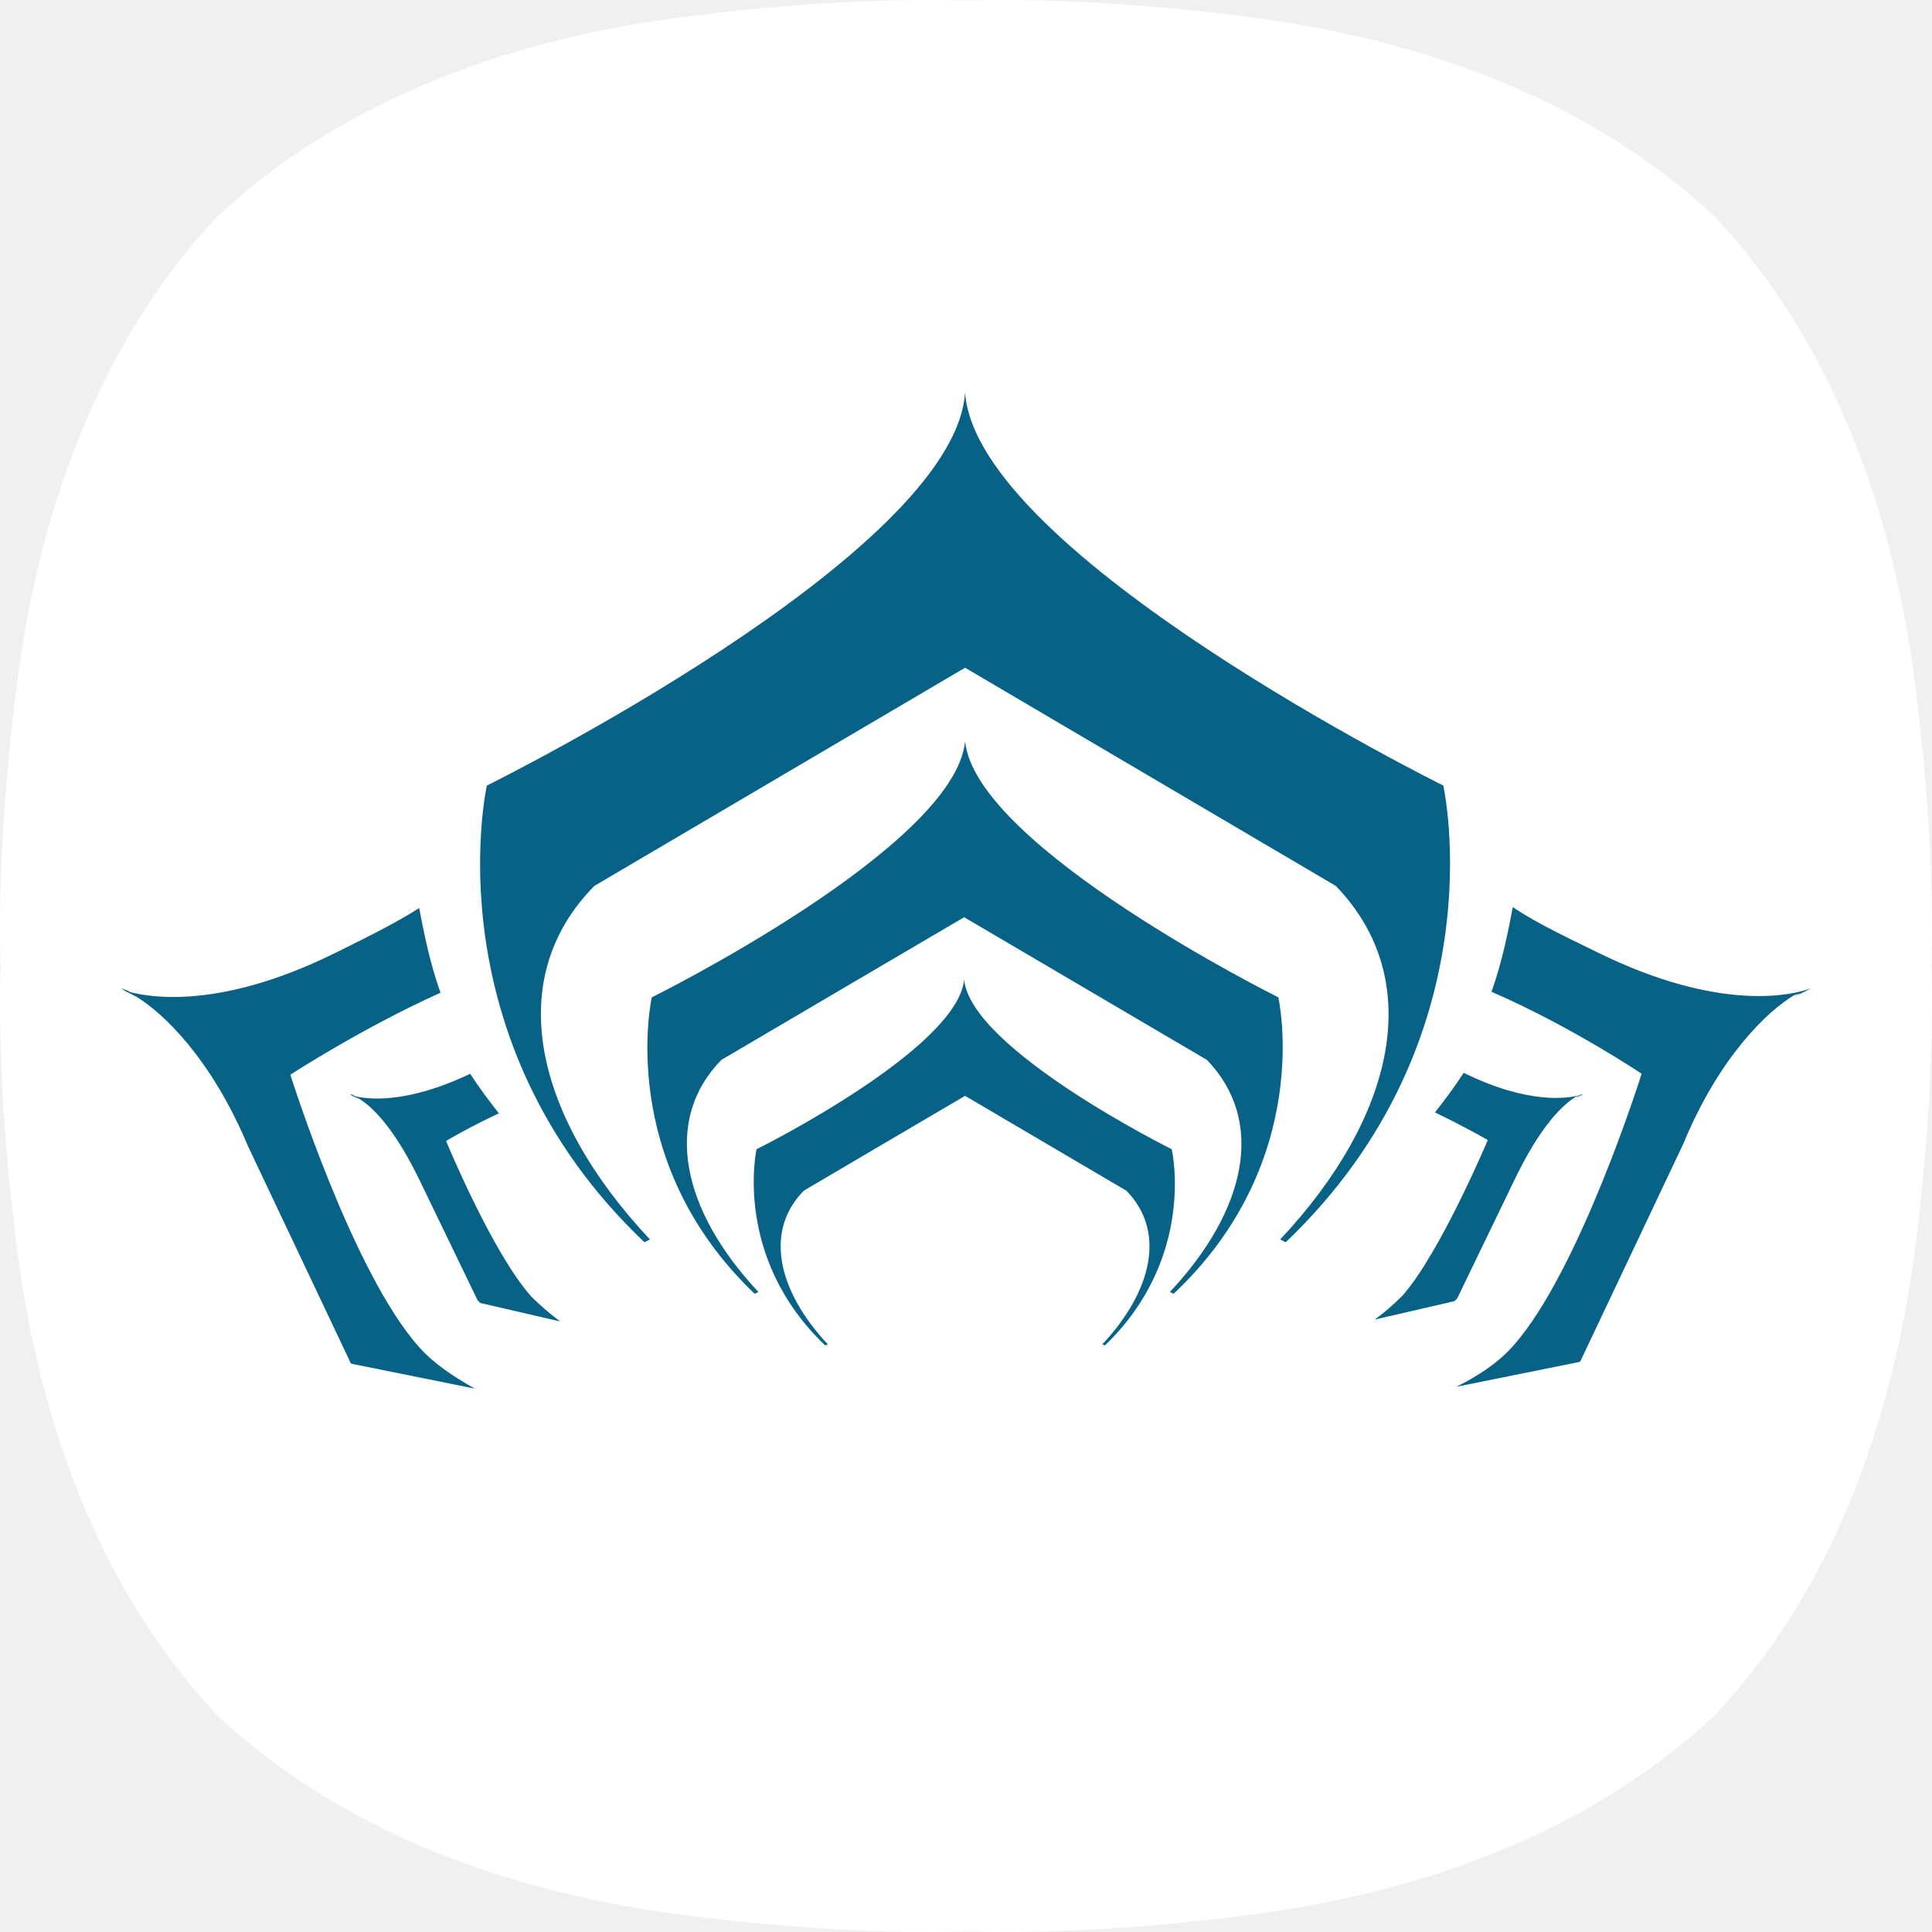
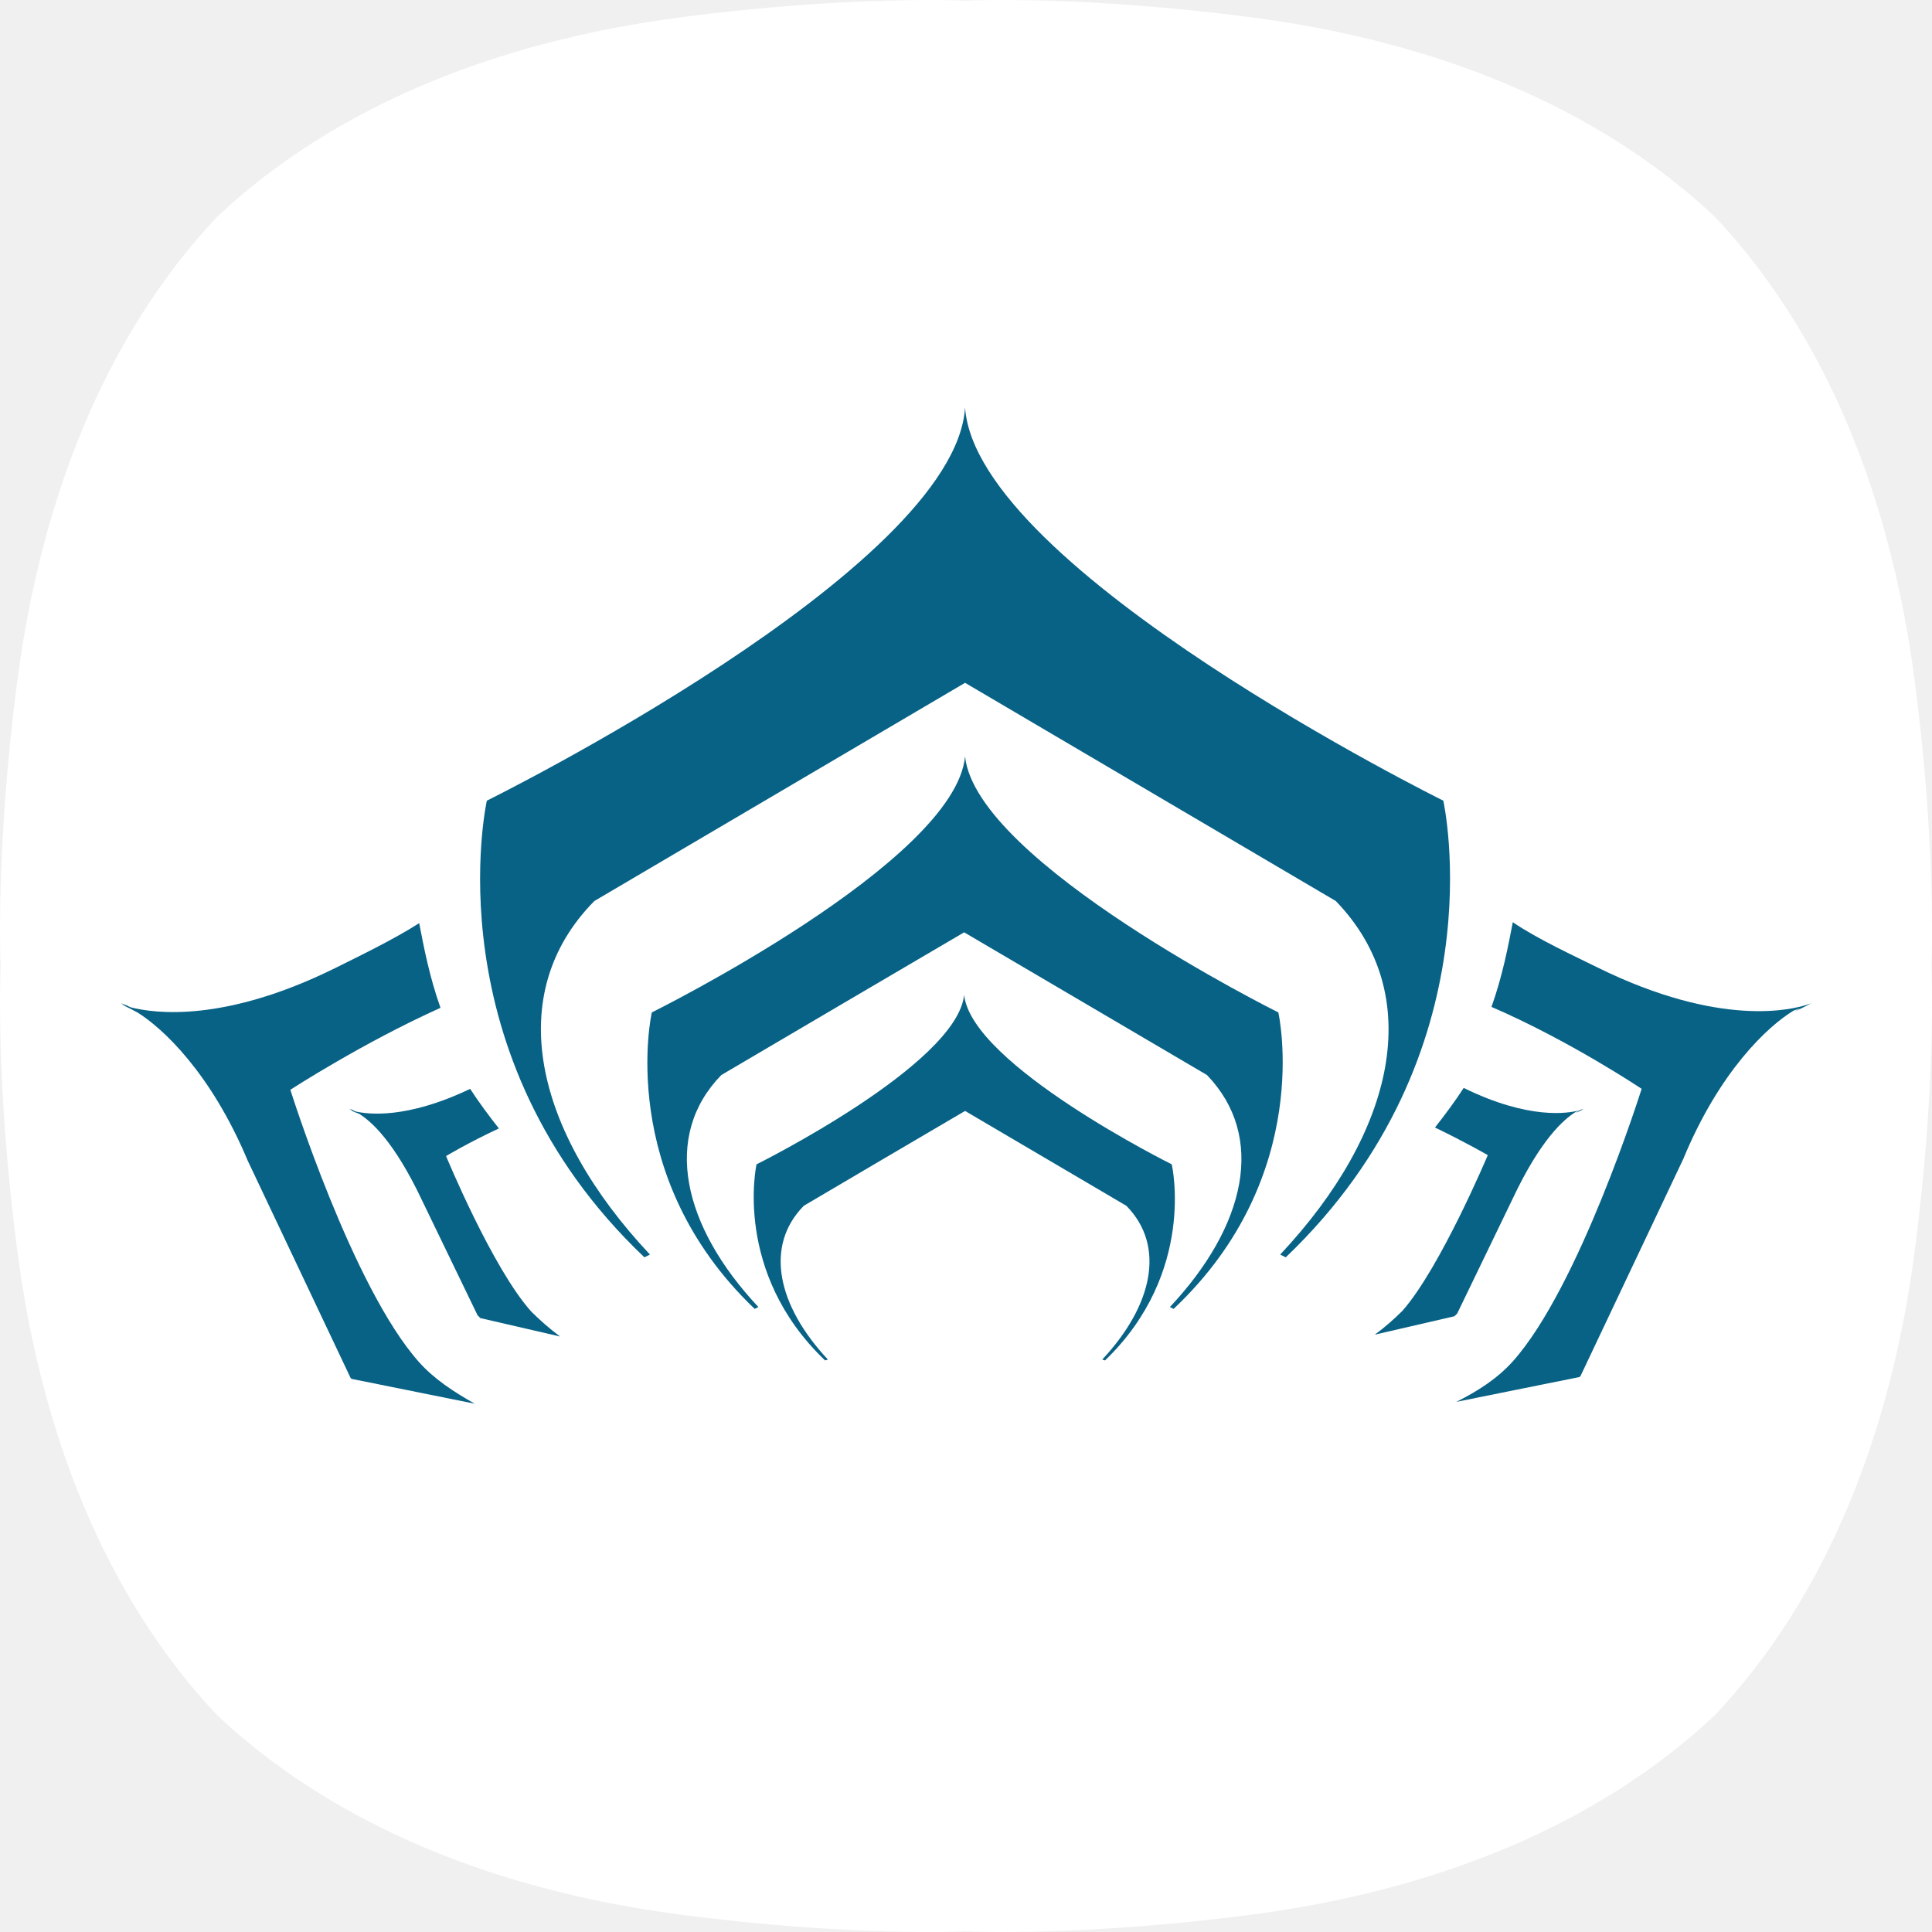
<svg xmlns="http://www.w3.org/2000/svg" fill="none" height="256" viewBox="0 0 256 256" width="256">
  <clipPath id="a">
    <path d="m0 0h256v256h-256z" />
  </clipPath>
  <g clip-path="url(#a)">
    <path d="m253.655 89.833c3.007 22.705 2.264 38.166 2.264 38.166s.743 15.46-2.264 38.162c-3.153 23.763-11.565 45.31-26.402 61.09l-.002.002c-15.774 14.829-37.313 23.247-61.087 26.4-22.705 3.007-38.164 2.266-38.164 2.266s-15.461.741-38.163-2.266c-23.771-3.153-45.313-11.571-61.087-26.4l-.002-.002c-14.835-15.78-23.25-37.313-26.4-61.09-3.009-22.702-2.266-38.156-2.266-38.156s-.743-15.467 2.266-38.172c3.15-23.769 11.565-45.311 26.399-61.085h.003c15.777-14.835 37.312-23.247 61.087-26.403 22.705-3.009 38.164-2.263 38.164-2.263s15.459-.746 38.163 2.263c23.772 3.153 45.313 11.565 61.087 26.403h.002c14.837 15.774 23.25 37.313 26.403 61.085z" fill="#fff" />
    <g fill="#076286">
-       <path d="m55.544 120.318c.614 3.172 1.351 7.076 2.824 11.224-10.302 4.63-19.87 10.841-19.895 10.857 0 0 8.229 26.229 17.071 36.111 1.965 2.196 4.544 3.904 7.368 5.49l-16.333-3.294-.124-.122-13.631-28.791c-4.912-11.712-11.299-17.567-14.614-19.641-1.351-.732-2.21-1.099-2.21-1.099s.227.099.676.238c-.427-.219-.671-.356-.676-.359.006.001.528.134 1.286.535 3.217.832 12.427 2.06 27.082-5.171 2.947-1.464 7.983-3.904 11.176-5.978z" />
-       <path d="m200.456 120.196c3.193 2.196 8.228 4.513 11.175 5.977 16.43 8.107 26.015 5.581 27.986 4.9.248-.099.383-.141.383-.141l-.6.32c-.383.198-.936.472-1.611.777.264-.167.511-.309.735-.433-.257.1-.543.207-.858.311-3.438 2.074-9.825 8.052-14.614 19.641l-13.631 28.792-.123.122-16.334 3.294c2.947-1.464 5.527-3.173 7.492-5.369 8.83-9.869 17.048-36.042 17.069-36.11-.063-.042-9.49-6.359-19.893-10.858 1.473-4.148 2.21-8.051 2.824-11.223z" />
-       <path d="m127.754 129.833c.983 9.272 27.509 22.448 27.509 22.448.019.079 3.282 14.306-8.842 25.985l-.368-.122c6.631-7.075 8.473-15.005 3.192-20.373l-21.369-12.566c-.275.14-21.322 12.539-21.367 12.566-5.281 5.368-3.439 13.298 3.192 20.373l-.368.122c-12.246-11.679-9.106-25.906-9.088-25.985 0 0 26.527-13.176 27.509-22.448z" />
-       <path d="m62.298 142.277c1.105 1.708 2.456 3.538 3.807 5.246-4.175 1.952-7 3.66-7 3.66s6.141 14.884 11.299 20.617c1.105 1.098 2.334 2.197 3.808 3.295l-10.562-2.44c-.123-.122-.245-.245-.368-.367l-7.368-15.25c-3.684-7.807-6.754-10.491-8.351-11.467-.737-.244-1.106-.488-1.106-.488s.076.029.227.075c-.218-.114-.342-.192-.349-.197.009 0 .271.007.717.298 1.665.402 6.813 1.06 15.248-2.982z" />
-       <path d="m193.947 142.156c8.636 4.238 13.825 3.382 15.36 2.96-.152.056-.327.125-.5.211-1.597.976-4.667 3.66-8.351 11.468l-7.368 15.25-.369.365-10.562 2.44c1.351-.976 2.579-2.074 3.684-3.172 5.025-5.722 11.273-20.554 11.299-20.617 0 0-2.948-1.708-7-3.66 1.351-1.708 2.702-3.538 3.807-5.245z" />
-       <path d="m127.876 98.237c1.475 14.03 41.51 33.915 41.51 33.915.022.097 4.869 21.633-13.878 39.283l-.491-.245c10.071-10.735 12.772-22.569 4.913-30.743l-32.176-18.909c-.245.122-32.175 18.909-32.175 18.909-7.859 8.052-5.158 20.008 4.912 30.743l-.491.245c-18.505-17.653-13.652-39.193-13.632-39.283 0 0 40.157-19.885 41.508-33.915z" />
-       <path d="m127.876 52c1.474 21.471 63.369 52.093 63.369 52.093.025.111 7.444 33.471-20.877 60.509l-.737-.366c15.228-16.225 19.403-34.403 7.368-46.847l-49.123-28.912-49.122 28.912c-12.158 12.322-7.982 30.5 7.368 46.847l-.736.366c-28.326-26.921-20.899-60.409-20.877-60.509 0 0 62.017-30.622 63.367-52.093z" />
-       <path d="m209.529 145.114c-.169.091-.415.212-.722.335.203-.162.38-.269.525-.341-.009.002-.017.006-.025.008.012-.005.025-.01.037-.014.279-.137.438-.141.445-.141z" />
+       <path d="m55.544 122.318c.614 3.172 1.351 7.076 2.824 11.224-10.302 4.63-19.87 10.841-19.895 10.857 0 0 8.229 26.229 17.071 36.111 1.965 2.196 4.544 3.904 7.368 5.49l-16.333-3.294-.124-.122-13.631-28.791c-4.912-11.712-11.299-17.567-14.614-19.641-1.351-.732-2.21-1.099-2.21-1.099s.227.099.676.238c-.427-.219-.671-.356-.676-.359.006.001.528.134 1.286.535 3.217.832 12.427 2.06 27.082-5.171 2.947-1.464 7.983-3.904 11.176-5.978z" />
+       <path d="m200.456 122.196c3.193 2.196 8.228 4.513 11.175 5.977 16.43 8.107 26.015 5.581 27.986 4.9.248-.099.383-.141.383-.141l-.6.32c-.383.198-.936.472-1.611.777.264-.167.511-.309.735-.433-.257.1-.543.207-.858.311-3.438 2.074-9.825 8.052-14.614 19.641l-13.631 28.792-.123.122-16.334 3.294c2.947-1.464 5.527-3.173 7.492-5.369 8.83-9.869 17.048-36.042 17.069-36.11-.063-.042-9.49-6.359-19.893-10.858 1.473-4.148 2.21-8.051 2.824-11.223z" />
+       <path d="m127.754 131.833c.983 9.272 27.509 22.448 27.509 22.448.019.079 3.282 14.306-8.842 25.985l-.368-.122c6.631-7.075 8.473-15.005 3.192-20.373l-21.369-12.566c-.275.14-21.322 12.539-21.367 12.566-5.281 5.368-3.439 13.298 3.192 20.373l-.368.122c-12.246-11.679-9.106-25.906-9.088-25.985 0 0 26.527-13.176 27.509-22.448z" />
+       <path d="m62.298 144.277c1.105 1.708 2.456 3.538 3.807 5.246-4.175 1.952-7 3.66-7 3.66s6.141 14.884 11.299 20.617c1.105 1.098 2.334 2.197 3.808 3.295l-10.562-2.44c-.123-.122-.245-.245-.368-.367l-7.368-15.25c-3.684-7.807-6.754-10.491-8.351-11.467-.737-.244-1.106-.488-1.106-.488s.076.029.227.075c-.218-.114-.342-.192-.349-.197.009 0 .271.007.717.298 1.665.402 6.813 1.06 15.248-2.982z" />
+       <path d="m193.947 144.156c8.636 4.238 13.825 3.382 15.36 2.96-.152.056-.327.125-.5.211-1.597.976-4.667 3.66-8.351 11.468l-7.368 15.25-.369.365-10.562 2.44c1.351-.976 2.579-2.074 3.684-3.172 5.025-5.722 11.273-20.554 11.299-20.617 0 0-2.948-1.708-7-3.66 1.351-1.708 2.702-3.538 3.807-5.245z" />
+       <path d="m127.876 100.237c1.475 14.03 41.51 33.915 41.51 33.915.022.097 4.869 21.633-13.878 39.283l-.491-.245c10.071-10.735 12.772-22.569 4.913-30.743l-32.176-18.909c-.245.122-32.175 18.909-32.175 18.909-7.859 8.052-5.158 20.008 4.912 30.743l-.491.245c-18.505-17.653-13.652-39.193-13.632-39.283 0 0 40.157-19.885 41.508-33.915z" />
+       <path d="m127.876 54c1.474 21.471 63.369 52.093 63.369 52.093.025.111 7.444 33.471-20.877 60.509l-.737-.366c15.228-16.225 19.403-34.403 7.368-46.847l-49.123-28.912-49.122 28.912c-12.158 12.322-7.982 30.5 7.368 46.847l-.736.366c-28.326-26.921-20.899-60.409-20.877-60.509 0 0 62.017-30.622 63.367-52.093z" />
+       <path d="m209.529 147.114c-.169.091-.415.212-.722.335.203-.162.38-.269.525-.341-.009.002-.017.006-.025.008.012-.005.025-.01.037-.014.279-.137.438-.141.445-.141z" />
    </g>
  </g>
</svg>
